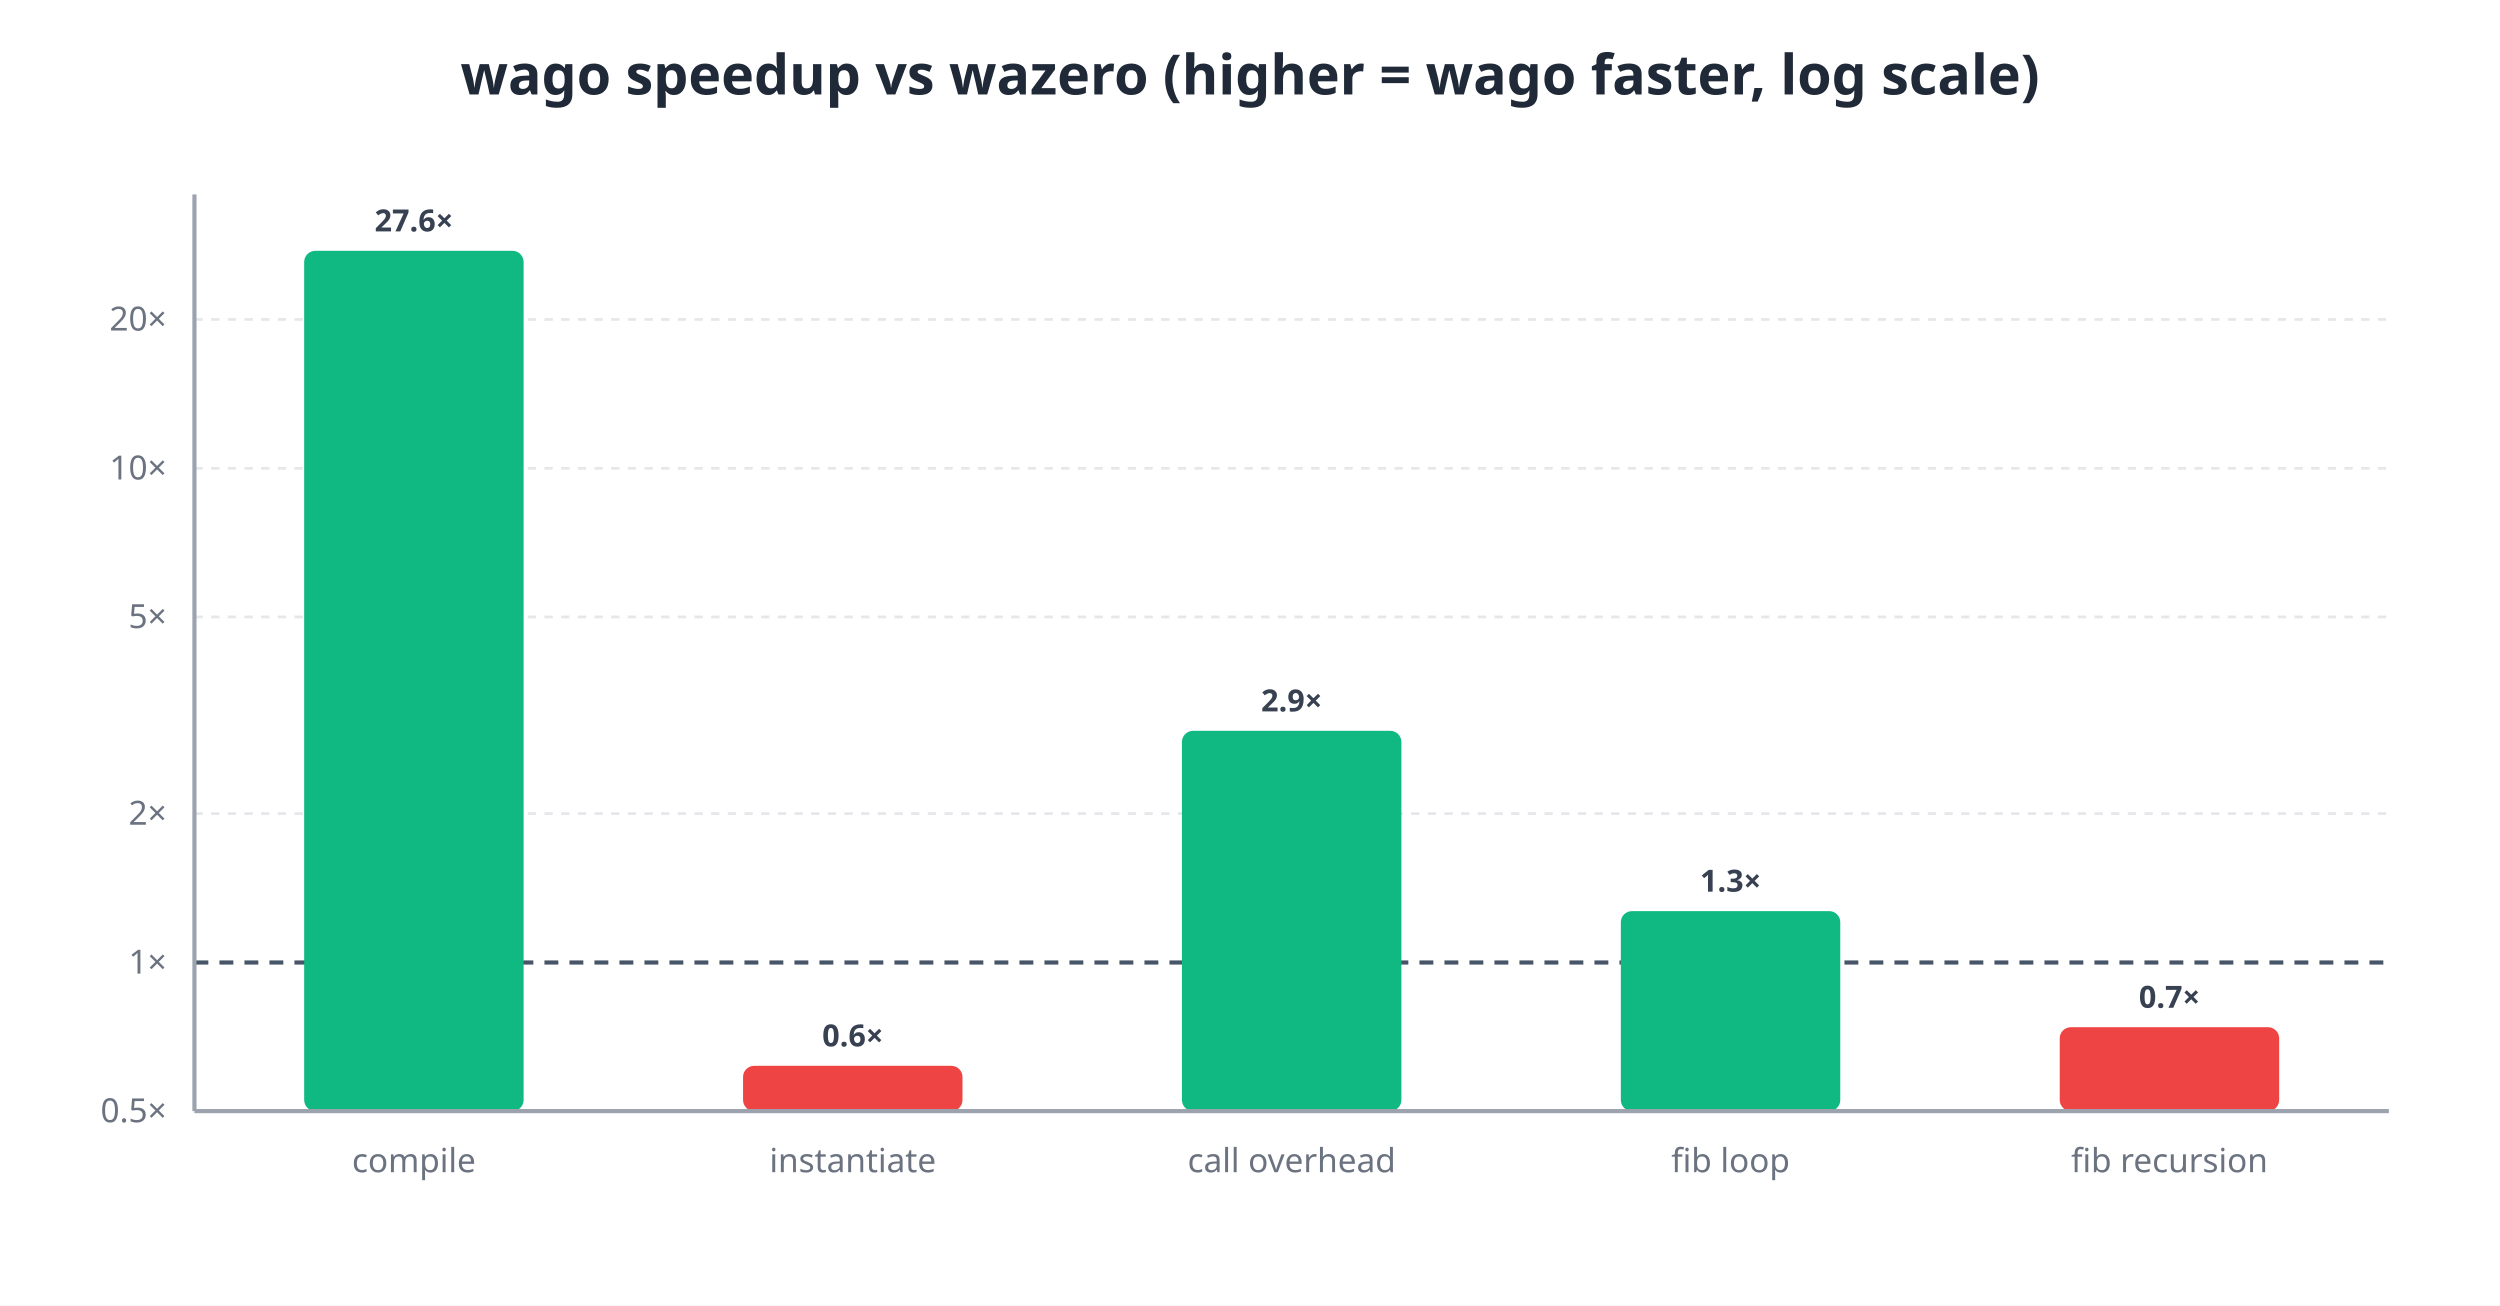
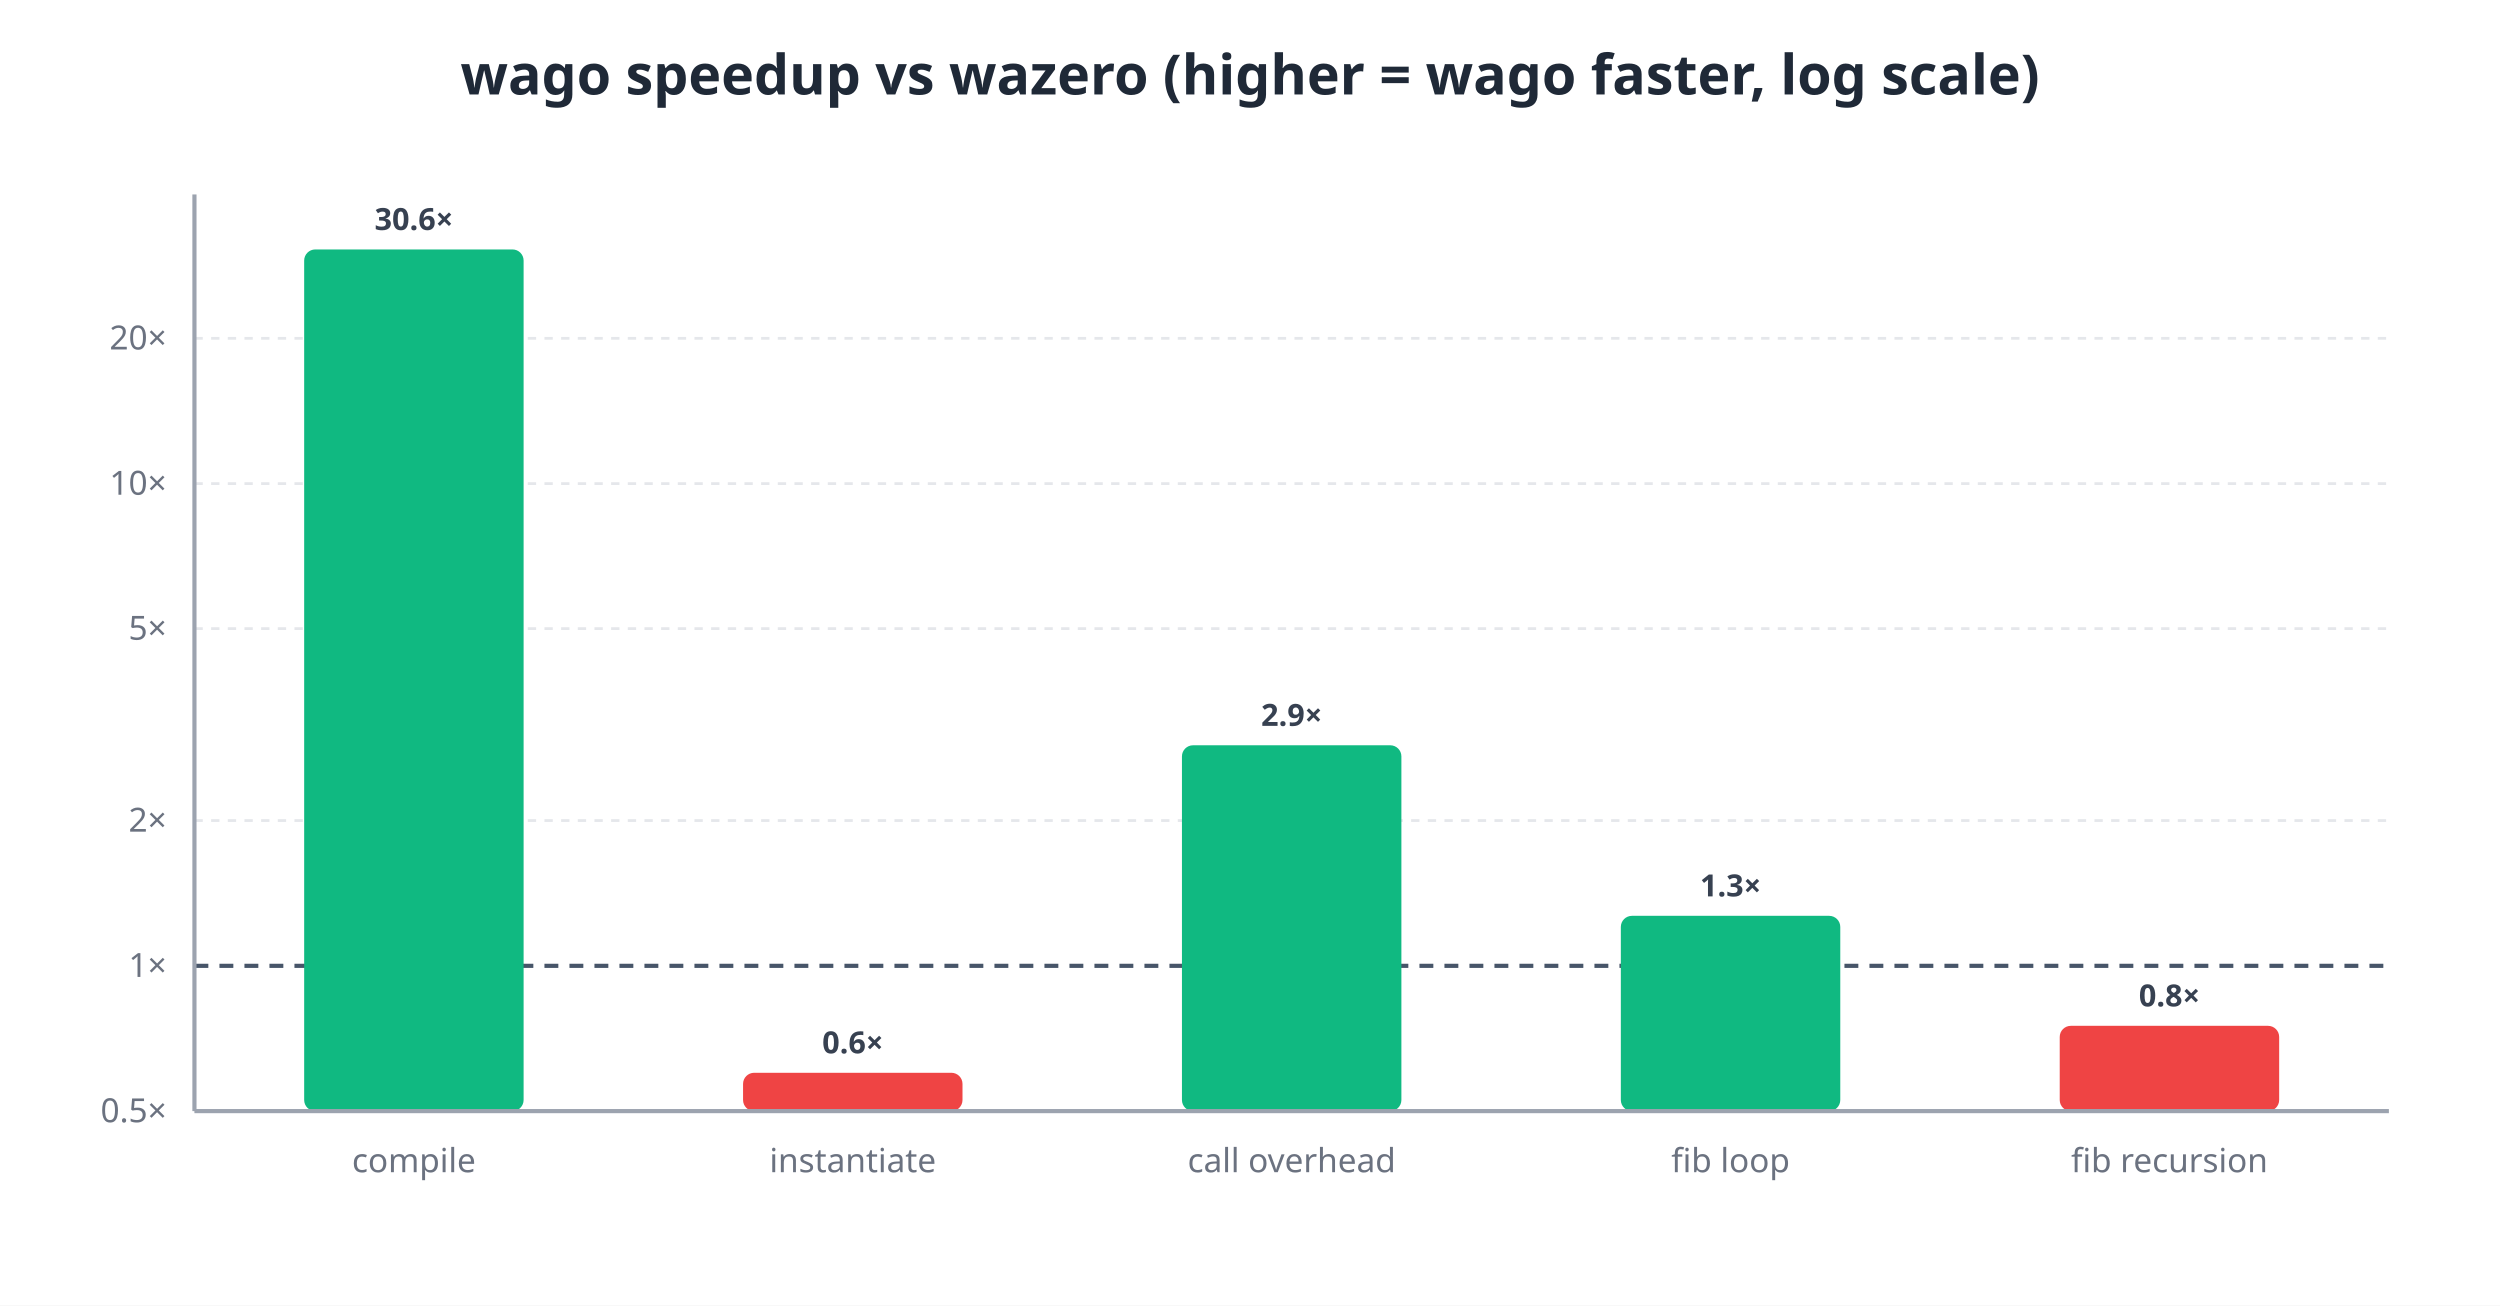
<svg xmlns="http://www.w3.org/2000/svg" width="900" height="470" viewBox="0 0 900 470">
  <defs>
    <style>
  .title { font: bold 20px sans-serif; fill: #1f2937; }
  .axis-label { font: 14px sans-serif; fill: #374151; }
  .tick { font: 12px sans-serif; fill: #6b7280; }
  .grid { stroke: #e5e7eb; stroke-dasharray: 3,3; }
  .parity { stroke: #475569; stroke-width: 1.5; stroke-dasharray: 5,4; }
  .axis { stroke: #9ca3af; stroke-width: 1.5; }
  .bar-label { font: bold 11px sans-serif; fill: #374151; text-anchor: middle; }
  .legend-text { font: 13px sans-serif; fill: #374151; }
</style>
  </defs>
  <rect width="900" height="470" fill="#fff" />
  <text x="450" y="34" text-anchor="middle" class="title">wago speedup vs wazero  (higher = wago faster, log scale)</text>
  <line x1="70.0" y1="400.0" x2="860.0" y2="400.0" class="grid" />
  <text x="60.0" y="404.0" text-anchor="end" class="tick">0.5×</text>
-   <line x1="70.0" y1="346.5" x2="860.0" y2="346.5" class="parity" />
-   <text x="60.0" y="350.5" text-anchor="end" class="tick">1×</text>
-   <line x1="70.0" y1="292.9" x2="860.0" y2="292.9" class="grid" />
-   <text x="60.0" y="296.9" text-anchor="end" class="tick">2×</text>
-   <line x1="70.0" y1="222.1" x2="860.0" y2="222.1" class="grid" />
-   <text x="60.0" y="226.1" text-anchor="end" class="tick">5×</text>
-   <line x1="70.0" y1="168.6" x2="860.0" y2="168.6" class="grid" />
-   <text x="60.0" y="172.6" text-anchor="end" class="tick">10×</text>
-   <line x1="70.0" y1="115.0" x2="860.0" y2="115.0" class="grid" />
-   <text x="60.0" y="119.0" text-anchor="end" class="tick">20×</text>
-   <rect x="109.5" y="90.3" width="79.0" height="309.7" fill="#10b981" rx="4" />
-   <text x="149.0" y="83.3" text-anchor="middle" class="bar-label">27.6×</text>
+   <line x1="70.0" y1="347.7" x2="860.0" y2="347.7" class="parity" />
+   <text x="60.0" y="351.7" text-anchor="end" class="tick">1×</text>
+   <line x1="70.0" y1="295.4" x2="860.0" y2="295.4" class="grid" />
+   <text x="60.0" y="299.4" text-anchor="end" class="tick">2×</text>
+   <line x1="70.0" y1="226.3" x2="860.0" y2="226.3" class="grid" />
+   <text x="60.0" y="230.3" text-anchor="end" class="tick">5×</text>
+   <line x1="70.0" y1="174.1" x2="860.0" y2="174.1" class="grid" />
+   <text x="60.0" y="178.1" text-anchor="end" class="tick">10×</text>
+   <line x1="70.0" y1="121.8" x2="860.0" y2="121.8" class="grid" />
+   <text x="60.0" y="125.8" text-anchor="end" class="tick">20×</text>
+   <rect x="109.5" y="89.8" width="79.0" height="310.2" fill="#10b981" rx="4" />
+   <text x="149.0" y="82.8" text-anchor="middle" class="bar-label">30.6×</text>
  <text x="149.0" y="422.0" text-anchor="middle" class="tick">compile</text>
-   <rect x="267.5" y="383.7" width="79.0" height="16.3" fill="#ef4444" rx="4" />
-   <text x="307.0" y="376.7" text-anchor="middle" class="bar-label">0.6×</text>
+   <rect x="267.5" y="386.2" width="79.0" height="13.8" fill="#ef4444" rx="4" />
+   <text x="307.0" y="379.2" text-anchor="middle" class="bar-label">0.6×</text>
  <text x="307.0" y="422.0" text-anchor="middle" class="tick">instantiate</text>
-   <rect x="425.5" y="263.1" width="79.0" height="136.9" fill="#10b981" rx="4" />
-   <text x="465.0" y="256.1" text-anchor="middle" class="bar-label">2.9×</text>
+   <rect x="425.5" y="268.3" width="79.0" height="131.7" fill="#10b981" rx="4" />
+   <text x="465.0" y="261.3" text-anchor="middle" class="bar-label">2.9×</text>
  <text x="465.0" y="422.0" text-anchor="middle" class="tick">call overhead</text>
-   <rect x="583.5" y="328.0" width="79.0" height="72.0" fill="#10b981" rx="4" />
-   <text x="623.0" y="321.0" text-anchor="middle" class="bar-label">1.3×</text>
+   <rect x="583.5" y="329.7" width="79.0" height="70.3" fill="#10b981" rx="4" />
+   <text x="623.0" y="322.7" text-anchor="middle" class="bar-label">1.3×</text>
  <text x="623.0" y="422.0" text-anchor="middle" class="tick">fib loop</text>
-   <rect x="741.5" y="369.8" width="79.0" height="30.2" fill="#ef4444" rx="4" />
-   <text x="781.0" y="362.8" text-anchor="middle" class="bar-label">0.7×</text>
+   <rect x="741.5" y="369.3" width="79.0" height="30.7" fill="#ef4444" rx="4" />
+   <text x="781.0" y="362.3" text-anchor="middle" class="bar-label">0.8×</text>
  <text x="781.0" y="422.0" text-anchor="middle" class="tick">fib recursion</text>
  <line x1="70.0" y1="70.0" x2="70.0" y2="400.0" class="axis" />
  <line x1="70.0" y1="400.0" x2="860.0" y2="400.0" class="axis" />
</svg>
